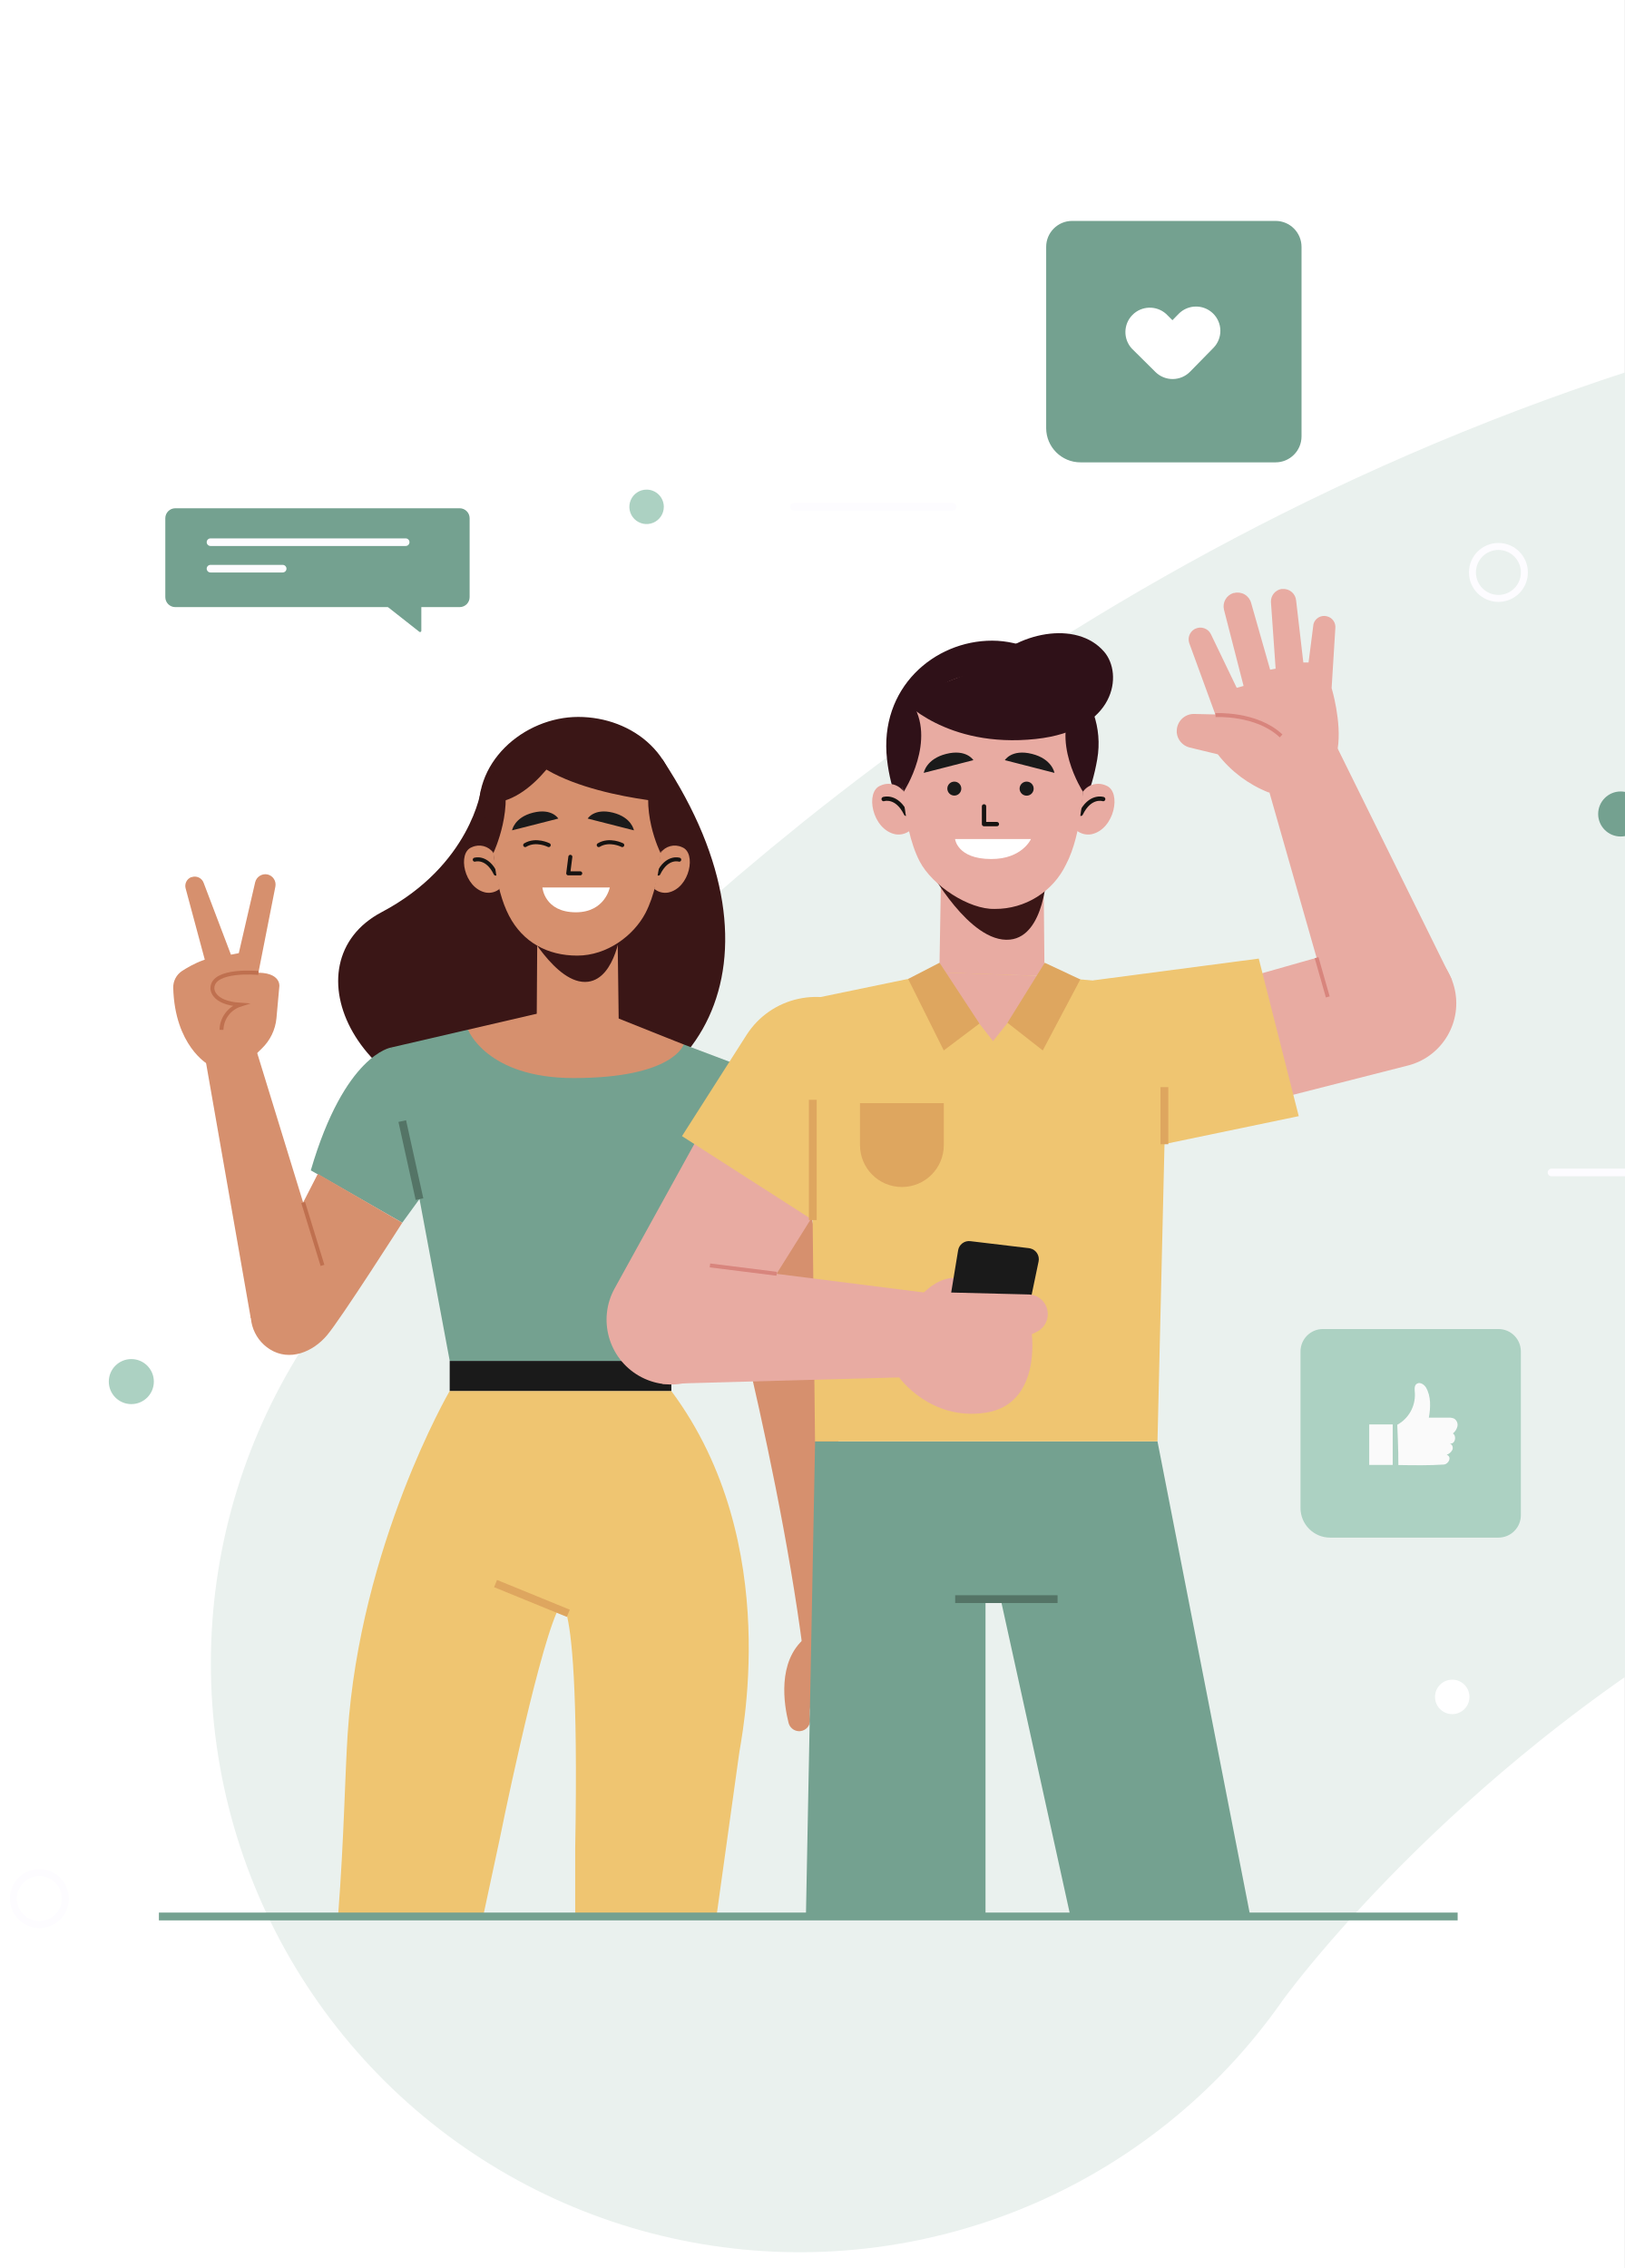
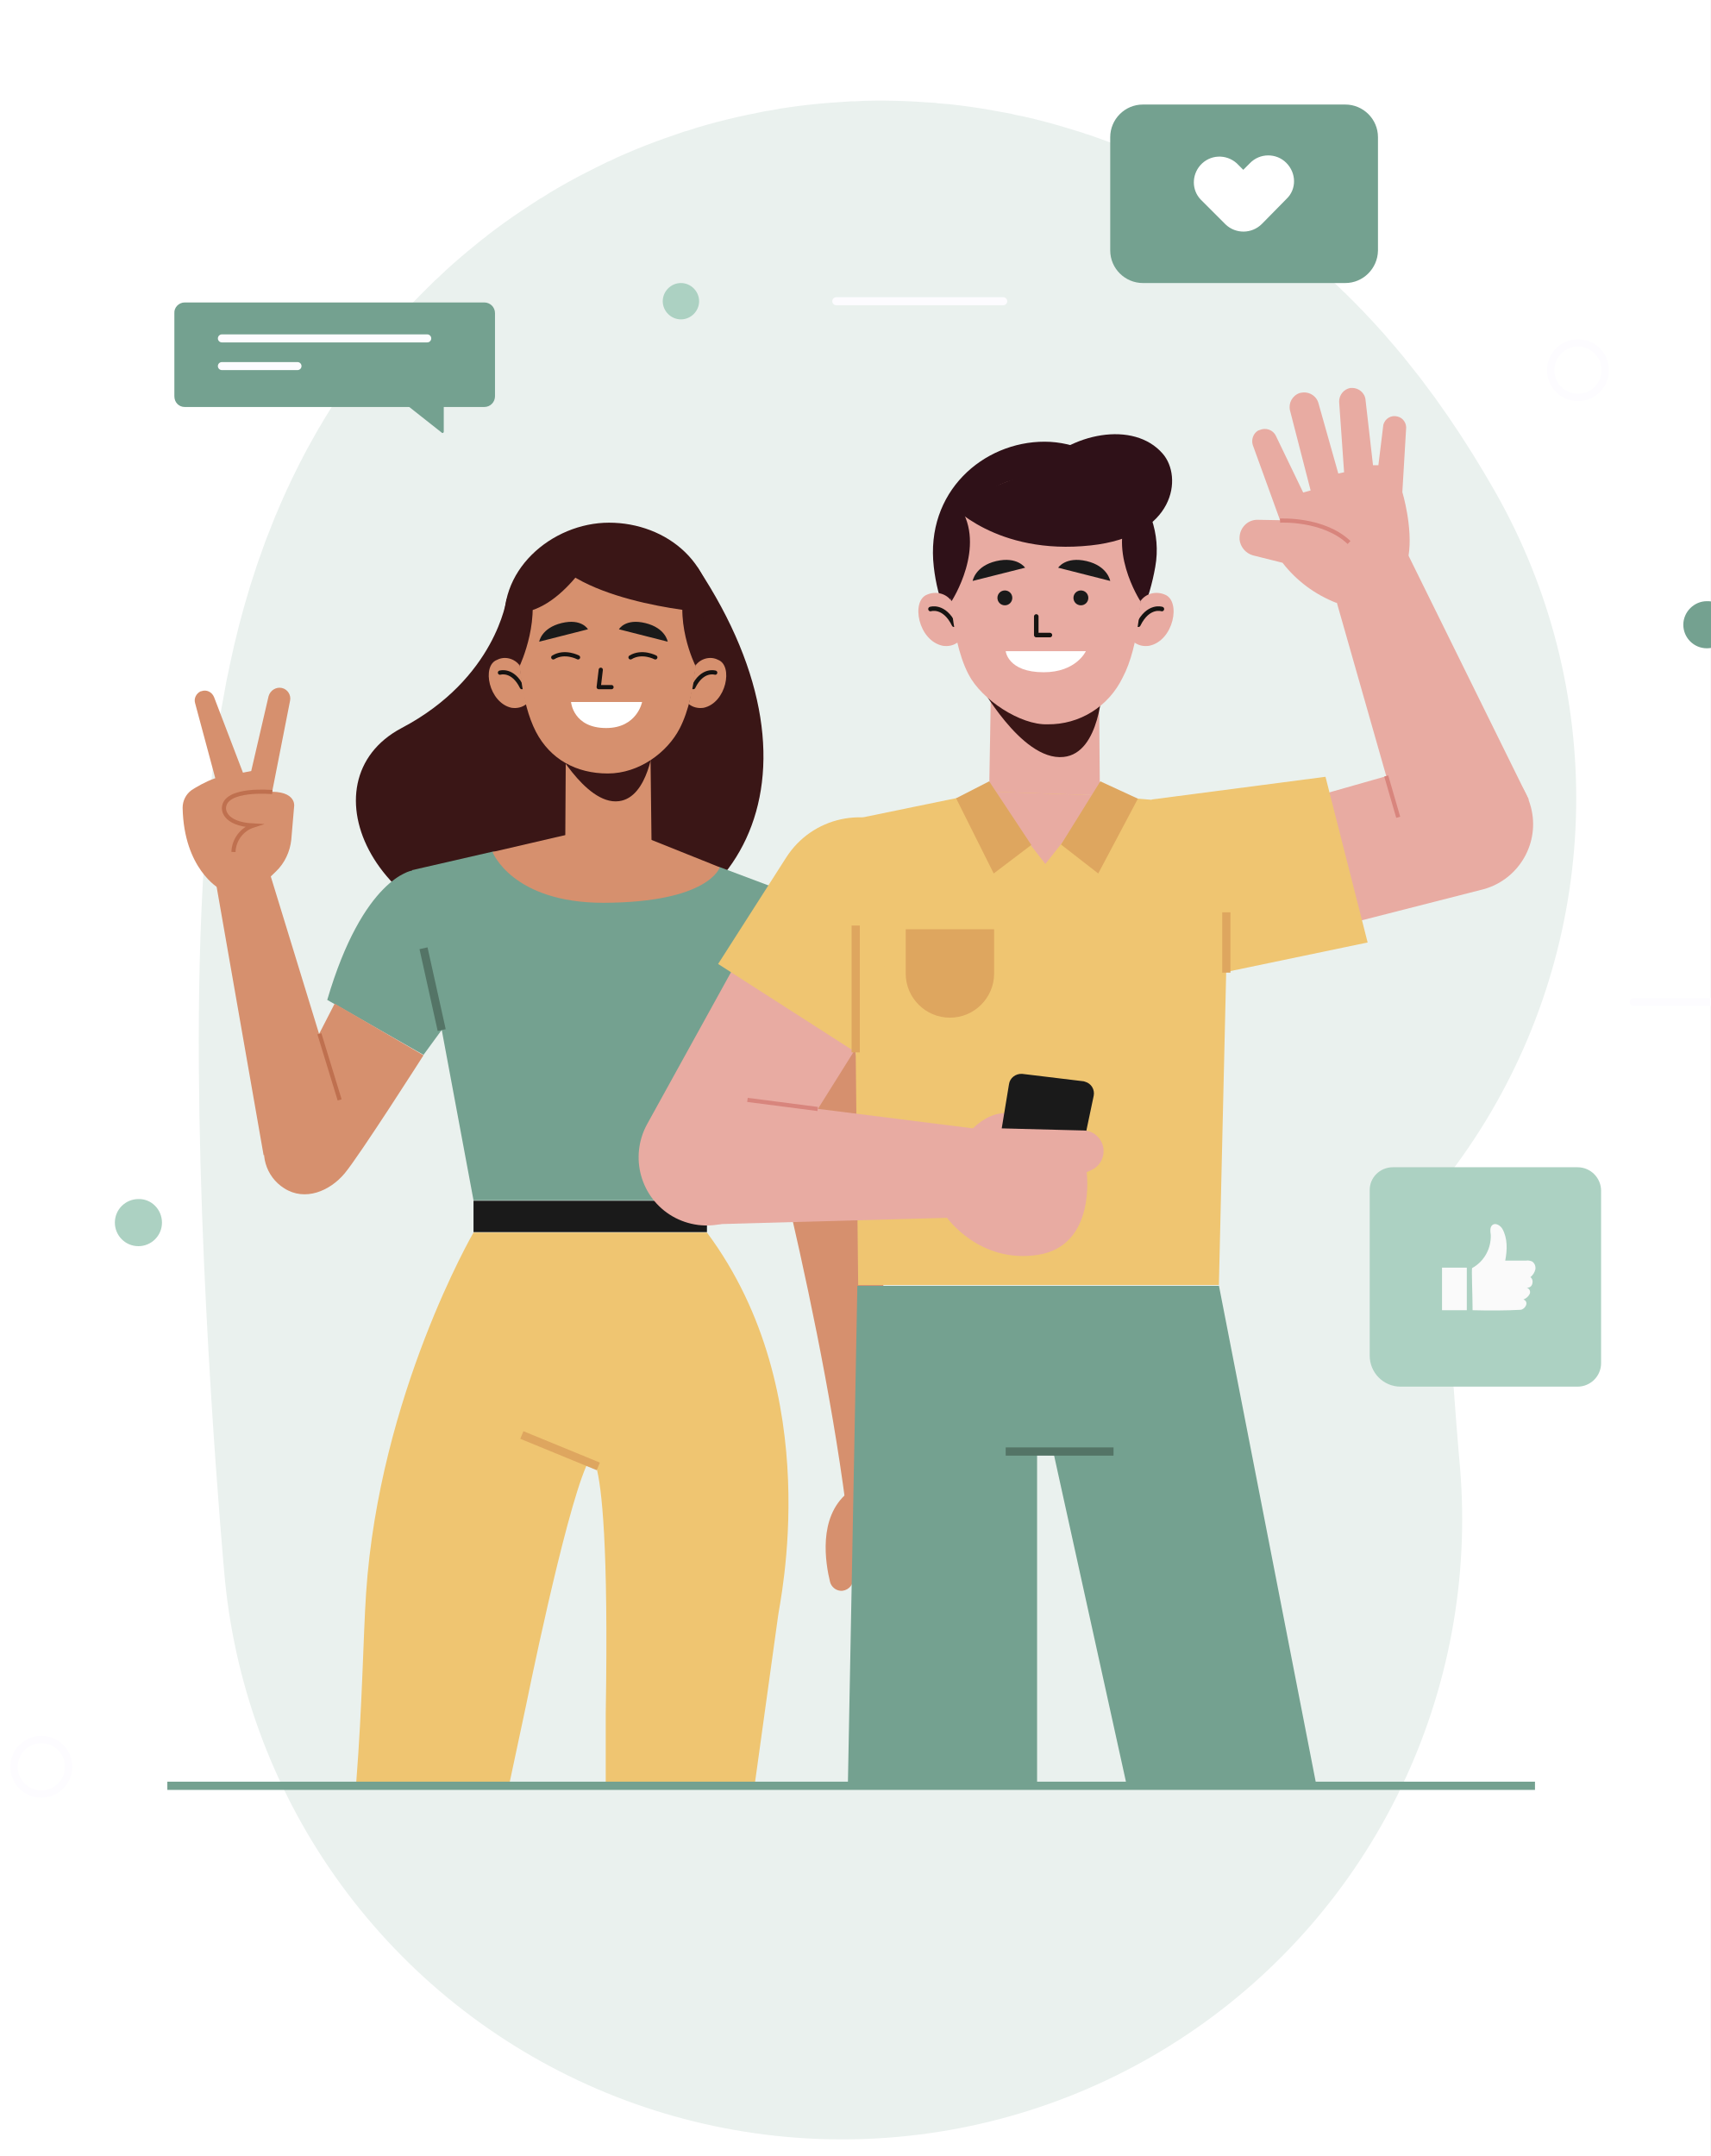
- <svg xmlns="http://www.w3.org/2000/svg" id="Capa_1" data-name="Capa 1" viewBox="0 0 414 578.1">
-   <defs>
-     <style>.cls-1,.cls-11,.cls-14,.cls-15,.cls-16,.cls-18,.cls-21,.cls-22,.cls-3,.cls-5,.cls-8{fill:none;}.cls-2{fill:#fff;}.cls-3{stroke:#eaf1ee;stroke-width:300.16px;}.cls-11,.cls-21,.cls-3,.cls-5{stroke-linecap:round;stroke-linejoin:round;}.cls-4{fill:#74a190;}.cls-5,.cls-8{stroke:#fdfcff;}.cls-5{stroke-width:1.94px;}.cls-6{fill:#acd1c2;}.cls-7{fill:#fafafa;}.cls-14,.cls-15,.cls-16,.cls-18,.cls-22,.cls-8{stroke-miterlimit:10;}.cls-8{stroke-width:1.78px;}.cls-9{fill:#3a1616;}.cls-10{fill:#d6906e;}.cls-11,.cls-21{stroke:#161311;}.cls-11{stroke-width:1.02px;}.cls-12{fill:#1a1a1a;}.cls-13{fill:#efc571;}.cls-14{stroke:#dea65f;}.cls-14,.cls-16,.cls-22{stroke-width:1.99px;}.cls-15{stroke:#bf704f;}.cls-16{stroke:#547466;}.cls-17{fill:#e8aba2;}.cls-18{stroke:#d8857d;}.cls-19{fill:#dea65f;}.cls-20{fill:#2f1118;}.cls-21{stroke-width:1.1px;}.cls-22{stroke:#74a190;}</style>
-   </defs>
-   <rect class="cls-1" width="414" height="896" />
-   <rect class="cls-2" width="414" height="896" />
-   <g id="Grupo_1" data-name="Grupo 1">
-     <g id="Componente_1_1" data-name="Componente 1 1">
-       <path id="Trazado_95" data-name="Trazado 95" class="cls-3" d="M203.82,424s183.73-267.8,509-197.88,424.54,331.19,954.24,85.9" />
+ <svg xmlns="http://www.w3.org/2000/svg" version="1.1" id="Capa_1" x="0px" y="0px" viewBox="0 0 414 521.8" style="enable-background:new 0 0 414 521.8;" xml:space="preserve">
+   <style type="text/css">
+ 	.st0{fill:none;}
+ 	.st1{fill:#FFFFFF;}
+ 	.st2{fill:none;stroke:#EAF1EE;stroke-width:300.16;stroke-linecap:round;stroke-linejoin:round;}
+ 	.st3{fill:#74A190;}
+ 	.st4{fill:none;stroke:#FDFCFF;stroke-width:1.94;stroke-linecap:round;stroke-linejoin:round;}
+ 	.st5{fill:#ACD1C2;}
+ 	.st6{fill:#FAFAFA;}
+ 	.st7{fill:none;stroke:#FDFCFF;stroke-width:1.78;stroke-miterlimit:10;}
+ 	.st8{fill:#3A1616;}
+ 	.st9{fill:#D6906E;}
+ 	.st10{fill:none;stroke:#161311;stroke-width:1.02;stroke-linecap:round;stroke-linejoin:round;}
+ 	.st11{fill:#1A1A1A;}
+ 	.st12{fill:#EFC571;}
+ 	.st13{fill:none;stroke:#DEA65F;stroke-width:1.99;stroke-miterlimit:10;}
+ 	.st14{fill:none;stroke:#BF704F;stroke-miterlimit:10;}
+ 	.st15{fill:none;stroke:#547466;stroke-width:1.99;stroke-miterlimit:10;}
+ 	.st16{fill:#E8ABA2;}
+ 	.st17{fill:none;stroke:#D8857D;stroke-miterlimit:10;}
+ 	.st18{fill:#DEA65F;}
+ 	.st19{fill:#2F1118;}
+ 	.st20{fill:none;stroke:#161311;stroke-width:1.1;stroke-linecap:round;stroke-linejoin:round;}
+ 	.st21{fill:none;stroke:#74A190;stroke-width:1.99;stroke-miterlimit:10;}
+ </style>
+   <rect y="-56.3" class="st0" width="414" height="896" />
+   <rect y="-56.3" class="st1" width="414" height="896" />
+   <g id="Grupo_1">
+     <g id="Componente_1_1">
+       <path id="Trazado_95_2_" class="st2" d="M1667.1,255.7" />
+       <path id="Trazado_95_1_" class="st2" d="M203.8,367.7c0,0-24.1-264.8,27.6-174.5" />
    </g>
  </g>
-   <g id="onboarding_1-01" data-name="onboarding 1-01">
-     <rect id="Rectángulo_1" data-name="Rectángulo 1" class="cls-4" x="42.13" y="129.55" width="77.56" height="25.2" rx="2.55" />
-     <line id="Línea_1" data-name="Línea 1" class="cls-5" x1="53.65" y1="138.2" x2="103.39" y2="138.2" />
-     <line id="Línea_2" data-name="Línea 2" class="cls-5" x1="53.65" y1="144.95" x2="72.04" y2="144.95" />
-     <path id="Trazado_96" data-name="Trazado 96" class="cls-4" d="M107.38,152v8.8a.32.32,0,0,1-.5.25l-11.43-9Z" />
-     <path id="Trazado_97" data-name="Trazado 97" class="cls-4" d="M273.29,56.31h51.8a6.62,6.62,0,0,1,6.62,6.62v48.3a6.62,6.62,0,0,1-6.62,6.62H275.4a8.74,8.74,0,0,1-8.77-8.71h0V62.94a6.62,6.62,0,0,1,6.61-6.63Z" />
-     <path id="Trazado_98" data-name="Trazado 98" class="cls-2" d="M309.17,79.91a6.21,6.21,0,0,0-8.78.09h0l-1.58,1.62L297.18,80a6.22,6.22,0,0,0-8.72,8.85l6.05,6h0a6.23,6.23,0,0,0,8.78-.09l5.95-6.07A6.2,6.2,0,0,0,309.17,79.91Z" />
-     <path id="Trazado_99" data-name="Trazado 99" class="cls-6" d="M337.15,338.76h44.74a5.72,5.72,0,0,1,5.72,5.72v41.73a5.72,5.72,0,0,1-5.72,5.72H339a7.55,7.55,0,0,1-7.55-7.55V344.51a5.72,5.72,0,0,1,5.69-5.75Z" />
-     <path id="Trazado_100" data-name="Trazado 100" class="cls-7" d="M356.39,373.43c4,.06,8,.12,11.6-.13,1.15-.08,2.17-1.91.72-2.49a2.56,2.56,0,0,0,1.45-1.27,1.23,1.23,0,0,0-.67-1.61l-.05,0c1.38.34,1.92-1.84.85-2.55a3.23,3.23,0,0,0,1.16-1.85,1.87,1.87,0,0,0-.84-1.93,3.16,3.16,0,0,0-1.45-.25l-5,0c.45-2.59.59-5.4-.72-7.67-.4-.68-1.45-1.5-2.3-1s-.57,1.72-.54,2.49a8.68,8.68,0,0,1-4.49,8S356.43,369.91,356.39,373.43Z" />
-     <rect id="Rectángulo_2" data-name="Rectángulo 2" class="cls-7" x="348.96" y="363.08" width="5.99" height="10.32" />
-     <circle id="Elipse_6" data-name="Elipse 6" class="cls-8" cx="381.89" cy="145.91" r="6.62" />
-     <circle id="Elipse_7" data-name="Elipse 7" class="cls-8" cx="10.04" cy="483.94" r="6.62" />
-     <path id="Trazado_103" data-name="Trazado 103" class="cls-6" d="M39.21,352.16a5.74,5.74,0,1,1-5.74-5.74,5.74,5.74,0,0,1,5.74,5.74Z" />
-     <path id="Trazado_104" data-name="Trazado 104" class="cls-4" d="M418.79,207.47a5.74,5.74,0,1,1-5.75-5.73h0A5.74,5.74,0,0,1,418.79,207.47Z" />
-     <path id="Trazado_105" data-name="Trazado 105" class="cls-2" d="M374.51,432.52a4.39,4.39,0,1,1-4.4-4.38h0A4.39,4.39,0,0,1,374.51,432.52Z" />
-     <path id="Trazado_106" data-name="Trazado 106" class="cls-6" d="M169.18,129.18a4.39,4.39,0,1,1-4.38-4.38,4.39,4.39,0,0,1,4.38,4.38Z" />
-     <line id="Línea_3" data-name="Línea 3" class="cls-5" x1="395.42" y1="298.86" x2="433.45" y2="298.86" />
-     <line id="Línea_5" data-name="Línea 5" class="cls-5" x1="202.38" y1="129.18" x2="242.75" y2="129.18" />
-     <path id="Trazado_107" data-name="Trazado 107" class="cls-9" d="M122.61,201.28S120,220.51,97.25,232.51c-24.21,12.8-7,51.3,35.13,52.59,45.77,1.41,70.75-39.81,36.51-91.46Z" />
-     <path id="Trazado_108" data-name="Trazado 108" class="cls-10" d="M136.78,261.17,137,228h20.27l.43,33.56Z" />
-     <path id="Trazado_109" data-name="Trazado 109" class="cls-9" d="M134.45,237.71c-1.07-2.94,7,13.61,15.43,12.53,7.21-.94,8.45-13.9,8.45-13.9s-3.34,4.94-10.94,4.95C138.87,241.3,134.45,237.71,134.45,237.71Z" />
-     <path id="Trazado_110" data-name="Trazado 110" class="cls-9" d="M122.37,209.69c2.58,14.79,11.18,27.23,25,27.23s23.26-12.3,25-27.23c1.93-16.95-11.17-26.95-25-26.95S119.72,194.49,122.37,209.69Z" />
-     <path id="Trazado_111" data-name="Trazado 111" class="cls-10" d="M125.76,217.4a4.45,4.45,0,0,0-5.51-1.45c-3.76,1.4-2,10.4,3.53,11.55a4.33,4.33,0,0,0,3.56-.94S126,219.92,125.76,217.4Z" />
-     <path id="Trazado_112" data-name="Trazado 112" class="cls-11" d="M121,219.13s3.1-1,5.31,3.54" />
-     <path id="Trazado_113" data-name="Trazado 113" class="cls-10" d="M168.34,217.4a4.44,4.44,0,0,1,5.5-1.45c3.71,1.4,2,10.4-3.53,11.55a4.33,4.33,0,0,1-3.56-.94S168.12,219.92,168.34,217.4Z" />
-     <path id="Trazado_114" data-name="Trazado 114" class="cls-11" d="M173.11,219.13s-3.1-1-5.31,3.54" />
-     <path id="Trazado_115" data-name="Trazado 115" class="cls-10" d="M125.4,209.64c0,5.77.6,16.62,4.34,23.79,3.51,6.73,9.77,10.15,17.38,10.15s14.39-5.11,17.4-10.88c4.54-8.74,4.33-23,4.33-23s0-20.61-21.49-20.61C124.74,189.13,125.4,209.64,125.4,209.64Z" />
-     <path id="Trazado_116" data-name="Trazado 116" class="cls-12" d="M142.29,208.65l-11.78,3s.54-3.31,5.36-4.51S142.29,208.65,142.29,208.65Z" />
-     <path id="Trazado_117" data-name="Trazado 117" class="cls-12" d="M149.78,208.65l11.78,3s-.54-3.31-5.35-4.51S149.78,208.65,149.78,208.65Z" />
-     <path id="Trazado_118" data-name="Trazado 118" class="cls-11" d="M145.36,218.4l-.54,4.21h3.06" />
-     <path id="Trazado_119" data-name="Trazado 119" class="cls-2" d="M155.41,226.22H138.24s.49,6.31,8.54,6.32C154.2,232.53,155.41,226.22,155.41,226.22Z" />
-     <path id="Trazado_120" data-name="Trazado 120" class="cls-11" d="M139.85,215.41s-3.25-1.66-6,0" />
-     <path id="Trazado_121" data-name="Trazado 121" class="cls-11" d="M158.59,215.41s-3.25-1.66-6,0" />
-     <path id="Trazado_122" data-name="Trazado 122" class="cls-9" d="M168.34,217.4s-5.73-11.34-1.75-21.42c0,0,4,.06,3.84,15.8Z" />
-     <path id="Trazado_123" data-name="Trazado 123" class="cls-9" d="M125.76,217.4s5.7-12.05,1.73-21.42c0,0-4,.06-3.84,15.8Z" />
-     <path id="Trazado_124" data-name="Trazado 124" class="cls-9" d="M172.49,204.74s-31-1.88-40-14.4c0,0,2.93-7.81,16.74-5.63S172.49,204.74,172.49,204.74Z" />
-     <path id="Trazado_125" data-name="Trazado 125" class="cls-9" d="M145.23,187.12s-8.77,18.21-21.31,17.6C123.92,204.72,130.8,187.3,145.23,187.12Z" />
-     <path id="Trazado_126" data-name="Trazado 126" class="cls-13" d="M127.29,469.06s9.19-45.61,14.6-58.05a1.3,1.3,0,0,1,2.45.21c1.3,4.74,3,18.71,2.26,59.81v16.8h36.09l5.63-40.44c.28-3.1,11.87-53.77-17.24-92.85H114.61s-22.83,39.29-26,87.33c-.7,10.7-.94,27-2.41,45.95h37.07Z" />
-     <line id="Línea_6" data-name="Línea 6" class="cls-14" x1="126.3" y1="403.64" x2="144.84" y2="411.22" />
-     <path id="Trazado_127" data-name="Trazado 127" class="cls-4" d="M99.7,267s-11.83,1.68-20.49,31.32l23.31,13.34,13.77-18.92Z" />
-     <path id="Trazado_128" data-name="Trazado 128" class="cls-10" d="M102.52,311.67S87,336,83.37,340.32s-9.56,6.75-14.56,3.63h0a10.43,10.43,0,0,1-3.88-13.36L81,299.21Z" />
-     <path id="Trazado_129" data-name="Trazado 129" class="cls-10" d="M65.13,267.05l18.54,60.32L63.91,336,52,268Z" />
-     <path id="Trazado_130" data-name="Trazado 130" class="cls-10" d="M63.86,270.05l2.89-2.82a12.27,12.27,0,0,0,3.71-7.71l.74-8.19s.47-4.3-8.09-3.22-9.08,1.13-9,3.68c0,0,1.57,3.52,7.09,4.24Z" />
-     <path id="Trazado_131" data-name="Trazado 131" class="cls-10" d="M53,271.29s-8.45-4.7-8.85-19.51a5,5,0,0,1,2.22-4.27c2.2-1.44,8.53-5.08,11.92-2.75l5.94,7.67L63.86,270Z" />
-     <path id="Trazado_132" data-name="Trazado 132" class="cls-10" d="M65.48,249.85,70.18,226a2.65,2.65,0,0,0-2-3.11h0a2.68,2.68,0,0,0-3.15,2l-4.17,18.06-2,.39L51.89,225a2.4,2.4,0,0,0-3.11-1.4l-.1,0h0a2.41,2.41,0,0,0-1.38,2.81l6.8,25.3Z" />
-     <path id="Trazado_133" data-name="Trazado 133" class="cls-15" d="M65.86,248s-11.64-1.11-11.73,3.86c0,0-.26,3.75,7.09,4.24a6.89,6.89,0,0,0-4.77,6.4" />
-     <line id="Línea_7" data-name="Línea 7" class="cls-15" x1="77.27" y1="306.52" x2="82.19" y2="322.54" />
-     <path id="Trazado_134" data-name="Trazado 134" class="cls-10" d="M179.17,301.62s18.42,64.8,25.47,119.05l11.87-2.24s-1.82-79.54-13.78-128.74Z" />
-     <path id="Trazado_135" data-name="Trazado 135" class="cls-10" d="M216.41,415.7s17.84,26.36-3.57,38.21a3.4,3.4,0,0,1-4.24-.76l-.13-.17a3.41,3.41,0,0,1,.22-4.61c3-3.08,7.14-9.48.61-17.84,0,0-3.43.87-2.82,7.67a2.82,2.82,0,0,1-2.55,3.06,2.09,2.09,0,0,1-.5,0h0a2.82,2.82,0,0,1-2.46-2.13c-1.13-4.48-3-15.6,4.18-21.6Z" />
-     <path id="Trazado_136" data-name="Trazado 136" class="cls-4" d="M190.52,272.41s16.9,5.57,19.92,32.26L182.9,315.11l-6.2-16.9Z" />
-     <path id="Trazado_137" data-name="Trazado 137" class="cls-4" d="M174.26,266.23l16.53,6.24-19.67,74.42h-56.5L99.7,267l19.59-4.55Z" />
-     <rect id="Rectángulo_3" data-name="Rectángulo 3" class="cls-12" x="114.61" y="346.89" width="56.49" height="7.65" />
-     <line id="Línea_8" data-name="Línea 8" class="cls-16" x1="106.91" y1="305.65" x2="102.52" y2="285.76" />
-     <line id="Línea_9" data-name="Línea 9" class="cls-16" x1="180.94" y1="309.74" x2="186.88" y2="287.57" />
-     <path id="Trazado_138" data-name="Trazado 138" class="cls-10" d="M152.5,257.56l21.74,8.67s-2.52,8.55-28.05,8.56c-22.22,0-26.91-12.33-26.91-12.33l21.12-4.9Z" />
-     <path id="Trazado_139" data-name="Trazado 139" class="cls-4" d="M295,367.4l23.65,121H272.8l-17.58-79.93-4.05-.25,0,80.18H205.4l2.34-121Z" />
-     <line id="Línea_10" data-name="Línea 10" class="cls-16" x1="243.44" y1="407.61" x2="269.53" y2="407.61" />
-     <path id="Trazado_140" data-name="Trazado 140" class="cls-17" d="M316.05,282.5l43.14-11a16.38,16.38,0,0,0,11.43-19.9h0a16.38,16.38,0,0,0-20-11.74l-.36.09-43.2,12.27Z" />
-     <path id="Trazado_141" data-name="Trazado 141" class="cls-13" d="M320.81,244.34l-42.13,5.54,12.05,43L331,284.5Z" />
-     <path id="Trazado_142" data-name="Trazado 142" class="cls-17" d="M340.93,190.79c1.07-6.76-1.55-15.4-1.55-15.4l.94-15.17a2.82,2.82,0,0,0-2.14-3.13h0a2.81,2.81,0,0,0-3.43,2v0l-1.25,9.78h-1.33l-1.83-15.74a3.23,3.23,0,0,0-3.46-3l-.3,0h0a3.25,3.25,0,0,0-2.67,3.26l1.2,17.05-1.4.26-4.84-17a3.57,3.57,0,0,0-4.37-2.54l-.15,0h0a3.57,3.57,0,0,0-2.41,4.23l5,19.45-1.75.48-6.57-13.66a3,3,0,0,0-4-1.39l-.26.14h0a3,3,0,0,0-1.26,3.53l6.64,18.17-5.49-.13a4.36,4.36,0,0,0-4.34,4.37,3,3,0,0,0,0,.42h0a4.35,4.35,0,0,0,3.22,3.75l7.24,1.75a30.48,30.48,0,0,0,13,9.74S340.1,196,340.93,190.79Z" />
-     <path id="Trazado_143" data-name="Trazado 143" class="cls-18" d="M309.78,182.28s10.49-.61,16.72,5.3" />
-     <path id="Trazado_144" data-name="Trazado 144" class="cls-17" d="M370.05,249.79l-29.13-59-18.38,7.73,18.52,64.91Z" />
-     <line id="Línea_11" data-name="Línea 11" class="cls-18" x1="335.55" y1="244.11" x2="338.4" y2="254.11" />
-     <path id="Trazado_145" data-name="Trazado 145" class="cls-13" d="M241,247.54l-34.49,7.14,1.21,112.72H295l2.73-115.81-32.82-2.84Z" />
-     <line id="Línea_12" data-name="Línea 12" class="cls-14" x1="296.76" y1="291.66" x2="296.76" y2="277.1" />
-     <path id="Trazado_146" data-name="Trazado 146" class="cls-19" d="M219.18,281.19h21.36v10.69a10.68,10.68,0,0,1-10.68,10.68h0a10.68,10.68,0,0,1-10.68-10.68Z" />
-     <path id="Trazado_147" data-name="Trazado 147" class="cls-17" d="M181.52,283.32,156.65,328.4a16.52,16.52,0,0,0,6.18,22.28h0a16.53,16.53,0,0,0,22.27-5.54l25.83-41.21Z" />
-     <path id="Trazado_148" data-name="Trazado 148" class="cls-13" d="M173.81,289.59l35.69,22.9,5.73-27.35c6-9.76,13.71-21.52,4.05-27.71h0a21,21,0,0,0-29,6.35l0,0Z" />
-     <line id="Línea_13" data-name="Línea 13" class="cls-14" x1="207.15" y1="310.99" x2="207.15" y2="280.34" />
-     <path id="Trazado_149" data-name="Trazado 149" class="cls-17" d="M168.88,352.75l65.3-1.8,4.5-21.1-73.82-9.33Z" />
-     <line id="Línea_14" data-name="Línea 14" class="cls-18" x1="197.95" y1="324.68" x2="180.94" y2="322.55" />
-     <path id="Trazado_150" data-name="Trazado 150" class="cls-17" d="M234.34,330.72s8.36-11.27,18.19-.05l-3.91,7.77Z" />
-     <path id="Trazado_151" data-name="Trazado 151" class="cls-12" d="M244.18,318.74l-2.59,15.8,19.93,2.22,3.17-15.19a2.82,2.82,0,0,0-2.13-3.36l-.32-.06-14.89-1.78a2.81,2.81,0,0,0-3.17,2.37Z" />
-     <path id="Trazado_152" data-name="Trazado 152" class="cls-17" d="M238.55,329.36l23.58.59a5,5,0,0,1,4.91,5h0a5,5,0,0,1-2.81,4.53l-1.27.61s2.41,17.84-11.76,20-22.1-9.07-22.1-9.07Z" />
-     <path id="Trazado_153" data-name="Trazado 153" class="cls-17" d="M266.21,248.8l-.33-35.6H240l-.59,34.67Z" />
-     <path id="Trazado_154" data-name="Trazado 154" class="cls-9" d="M237.9,223.6c-1.34-3.08,9,17,19.52,15.9,9-.94,9.39-17.34,9.39-17.34s-3.21,5.17-12.74,5.18C243.44,227.35,237.9,223.6,237.9,223.6Z" />
-     <path id="Trazado_155" data-name="Trazado 155" class="cls-20" d="M279.64,193.56c-2.76,15.87-12,29.24-26.79,29.24s-25-13.2-26.78-29.24c-2.06-18.18,12-30.26,26.78-30.26S282.48,177.27,279.64,193.56Z" />
-     <path id="Trazado_156" data-name="Trazado 156" class="cls-17" d="M276,201.8a4.78,4.78,0,0,1,5.91-1.56c4,1.51,2.18,11.18-3.76,12.41a4.72,4.72,0,0,1-3.81-1S275.78,204.55,276,201.8Z" />
-     <path id="Trazado_157" data-name="Trazado 157" class="cls-21" d="M281.16,203.68s-3.34-1.11-5.7,3.75" />
-     <path id="Trazado_158" data-name="Trazado 158" class="cls-17" d="M230.33,201.8a4.78,4.78,0,0,0-5.91-1.56c-4,1.51-2.18,11.18,3.76,12.41a4.73,4.73,0,0,0,3.81-1S230.56,204.55,230.33,201.8Z" />
-     <path id="Trazado_159" data-name="Trazado 159" class="cls-21" d="M225.21,203.68s3.33-1.11,5.7,3.75" />
-     <path id="Trazado_160" data-name="Trazado 160" class="cls-17" d="M276.39,193.52c0,6.19-.64,19.14-4.7,26.83a20,20,0,0,1-18.16,11.33c-6.53.19-15.91-5.92-19.14-12.12-4.89-9.39-4.65-25.93-4.65-25.93s0-22.11,23-22.11C277.11,171.52,276.39,193.52,276.39,193.52Z" />
-     <path id="Trazado_161" data-name="Trazado 161" class="cls-12" d="M245,201a1.78,1.78,0,1,1-1.79-1.77h0A1.78,1.78,0,0,1,245,201Z" />
-     <path id="Trazado_162" data-name="Trazado 162" class="cls-12" d="M263.44,201a1.79,1.79,0,1,1-1.79-1.77h0A1.78,1.78,0,0,1,263.44,201Z" />
-     <path id="Trazado_163" data-name="Trazado 163" class="cls-12" d="M248.08,193.76,235.43,197s.58-3.55,5.74-4.84S248.08,193.76,248.08,193.76Z" />
-     <path id="Trazado_164" data-name="Trazado 164" class="cls-12" d="M256.1,193.76,268.74,197s-.57-3.55-5.74-4.84S256.1,193.76,256.1,193.76Z" />
-     <path id="Trazado_165" data-name="Trazado 165" class="cls-21" d="M250.79,205.54v4.52h3.28" />
-     <path id="Trazado_166" data-name="Trazado 166" class="cls-2" d="M262.76,213.86H243.41s.54,5.08,9.17,5.1C260.5,219,262.76,213.86,262.76,213.86Z" />
-     <path id="Trazado_167" data-name="Trazado 167" class="cls-20" d="M230.33,201.8s8.63-13.24,1.87-23c0,0-4.26.07-4.11,16.9Z" />
-     <path id="Trazado_168" data-name="Trazado 168" class="cls-20" d="M276,201.8s-8.62-13.24-1.88-23c0,0,4.28.07,4.13,16.9Z" />
-     <path id="Trazado_169" data-name="Trazado 169" class="cls-20" d="M229.88,178.22S241,190.82,264,188.36c20.5-2.21,22.28-16.6,17.4-22.24-7-8.12-22.36-5.11-30.59,4Z" />
-     <path id="Trazado_170" data-name="Trazado 170" class="cls-17" d="M239.45,247.87l13.64,17.52,13.12-16.59Z" />
-     <path id="Trazado_171" data-name="Trazado 171" class="cls-19" d="M239.45,245.4l-8,4.13,9.08,18.22,9.09-6.85Z" />
-     <path id="Trazado_172" data-name="Trazado 172" class="cls-19" d="M266.27,245.4l9.06,4.25-9.57,18.1-9-7.05Z" />
-     <line id="Línea_15" data-name="Línea 15" class="cls-22" x1="40.5" y1="488.5" x2="371.5" y2="488.5" />
+   <g id="onboarding_1-01">
+     <path id="Rectángulo_1" class="st3" d="M44.7,73.2h72.5c1.4,0,2.6,1.1,2.6,2.6v20.1c0,1.4-1.1,2.6-2.6,2.6H44.7   c-1.4,0-2.5-1.1-2.5-2.6V75.8C42.1,74.4,43.3,73.2,44.7,73.2z" />
+     <line id="Línea_1" class="st4" x1="53.7" y1="81.9" x2="103.4" y2="81.9" />
+     <line id="Línea_2" class="st4" x1="53.7" y1="88.6" x2="72" y2="88.6" />
+     <path id="Trazado_96" class="st3" d="M107.4,95.7v8.8c0,0.2-0.2,0.3-0.3,0.3c-0.1,0-0.1,0-0.2-0.1l-11.4-9L107.4,95.7z" />
+     <path id="Trazado_99" class="st5" d="M337.1,282.5h44.7c3.2,0,5.7,2.6,5.7,5.7l0,0v41.7c0,3.2-2.6,5.7-5.7,5.7l0,0H339   c-4.2,0-7.5-3.4-7.5-7.5v-39.9C331.4,285,334,282.5,337.1,282.5C337.1,282.5,337.1,282.5,337.1,282.5L337.1,282.5z" />
+     <path id="Trazado_100" class="st6" d="M356.4,317.1c4,0.1,8,0.1,11.6-0.1c1.1-0.1,2.2-1.9,0.7-2.5c0.6-0.2,1.2-0.7,1.5-1.3   c0.3-0.6,0-1.3-0.7-1.6c0,0,0,0,0,0h0c1.4,0.3,1.9-1.8,0.9-2.5c0.6-0.5,1-1.1,1.2-1.9c0.1-0.8-0.2-1.5-0.8-1.9   c-0.5-0.2-1-0.3-1.5-0.2h-5c0.5-2.6,0.6-5.4-0.7-7.7c-0.4-0.7-1.5-1.5-2.3-1s-0.6,1.7-0.5,2.5c0.1,3.3-1.6,6.4-4.5,8   C356.1,306.9,356.4,313.6,356.4,317.1z" />
+     <rect id="Rectángulo_2" x="349" y="306.8" class="st6" width="6" height="10.3" />
+     <circle id="Elipse_6" class="st7" cx="381.9" cy="89.6" r="6.6" />
+     <circle id="Elipse_7" class="st7" cx="10" cy="427.6" r="6.6" />
+     <path id="Trazado_103" class="st5" d="M39.2,295.9c0,3.2-2.6,5.7-5.7,5.7c-3.2,0-5.7-2.6-5.7-5.7c0-3.2,2.6-5.7,5.7-5.7   c0,0,0,0,0,0C36.6,290.1,39.2,292.7,39.2,295.9z" />
+     <path id="Trazado_104" class="st3" d="M418.8,151.2c0,3.2-2.6,5.7-5.7,5.7c-3.2,0-5.7-2.6-5.7-5.7s2.6-5.7,5.7-5.7l0,0   C416.2,145.4,418.8,148,418.8,151.2L418.8,151.2z" />
+     <path id="Trazado_105" class="st1" d="M374.5,376.2c0,2.4-2,4.4-4.4,4.4c-2.4,0-4.4-2-4.4-4.4c0-2.4,2-4.4,4.4-4.4l0,0   C372.5,371.8,374.5,373.8,374.5,376.2C374.5,376.2,374.5,376.2,374.5,376.2z" />
+     <path id="Trazado_106" class="st5" d="M169.2,72.9c0,2.4-2,4.4-4.4,4.4c-2.4,0-4.4-2-4.4-4.4c0-2.4,2-4.4,4.4-4.4c0,0,0,0,0,0   C167.2,68.5,169.2,70.5,169.2,72.9z" />
+     <line id="Línea_3" class="st4" x1="395.4" y1="242.5" x2="433.5" y2="242.5" />
+     <line id="Línea_5" class="st4" x1="202.4" y1="72.9" x2="242.8" y2="72.9" />
+     <path id="Trazado_107" class="st8" d="M122.6,145c0,0-2.6,19.2-25.4,31.2c-24.2,12.8-7,51.3,35.1,52.6   c45.8,1.4,70.8-39.8,36.5-91.5L122.6,145z" />
+     <path id="Trazado_108" class="st9" d="M136.8,204.9l0.2-33.2h20.3l0.4,33.6L136.8,204.9z" />
+     <path id="Trazado_109" class="st8" d="M134.4,181.4c-1.1-2.9,7,13.6,15.4,12.5c7.2-0.9,8.4-13.9,8.4-13.9s-3.3,4.9-10.9,4.9   C138.9,185,134.4,181.4,134.4,181.4z" />
+     <path id="Trazado_110" class="st8" d="M122.4,153.4c2.6,14.8,11.2,27.2,25,27.2s23.3-12.3,25-27.2c1.9-16.9-11.2-26.9-25-26.9   S119.7,138.2,122.4,153.4z" />
+     <path id="Trazado_111" class="st9" d="M125.8,161.1c-1.2-1.7-3.6-2.4-5.5-1.4c-3.8,1.4-2,10.4,3.5,11.6c1.3,0.2,2.6-0.1,3.6-0.9   C127.3,170.2,126,163.6,125.8,161.1z" />
+     <path id="Trazado_112" class="st10" d="M121,162.8c0,0,3.1-1,5.3,3.5" />
+     <path id="Trazado_113" class="st9" d="M168.3,161.1c1.2-1.7,3.6-2.4,5.5-1.4c3.7,1.4,2,10.4-3.5,11.6c-1.3,0.2-2.6-0.1-3.6-0.9   C166.8,170.2,168.1,163.6,168.3,161.1z" />
+     <path id="Trazado_114" class="st10" d="M173.1,162.8c0,0-3.1-1-5.3,3.5" />
+     <path id="Trazado_115" class="st9" d="M125.4,153.3c0,5.8,0.6,16.6,4.3,23.8c3.5,6.7,9.8,10.1,17.4,10.1s14.4-5.1,17.4-10.9   c4.5-8.7,4.3-23,4.3-23s0-20.6-21.5-20.6C124.7,132.8,125.4,153.3,125.4,153.3z" />
+     <path id="Trazado_116" class="st11" d="M142.3,152.3l-11.8,3c0,0,0.5-3.3,5.4-4.5S142.3,152.3,142.3,152.3z" />
+     <path id="Trazado_117" class="st11" d="M149.8,152.3l11.8,3c0,0-0.5-3.3-5.4-4.5S149.8,152.3,149.8,152.3z" />
+     <path id="Trazado_118" class="st10" d="M145.4,162.1l-0.5,4.2h3.1" />
+     <path id="Trazado_119" class="st1" d="M155.4,169.9h-17.2c0,0,0.5,6.3,8.5,6.3C154.2,176.2,155.4,169.9,155.4,169.9z" />
+     <path id="Trazado_120" class="st10" d="M139.9,159.1c0,0-3.2-1.7-6,0" />
+     <path id="Trazado_121" class="st10" d="M158.6,159.1c0,0-3.2-1.7-6,0" />
+     <path id="Trazado_122" class="st8" d="M168.3,161.1c0,0-5.7-11.3-1.8-21.4c0,0,4,0.1,3.8,15.8L168.3,161.1z" />
+     <path id="Trazado_123" class="st8" d="M125.8,161.1c0,0,5.7-12.1,1.7-21.4c0,0-4,0.1-3.8,15.8L125.8,161.1z" />
+     <path id="Trazado_124" class="st8" d="M172.5,148.4c0,0-31-1.9-40-14.4c0,0,2.9-7.8,16.7-5.6S172.5,148.4,172.5,148.4z" />
+     <path id="Trazado_125" class="st8" d="M145.2,130.8c0,0-8.8,18.2-21.3,17.6C123.9,148.4,130.8,131,145.2,130.8z" />
+     <path id="Trazado_126" class="st12" d="M127.3,412.8c0,0,9.2-45.6,14.6-58c0.3-0.7,1.1-1,1.7-0.7c0.4,0.2,0.6,0.5,0.7,0.9   c1.3,4.7,3,18.7,2.3,59.8v16.8h36.1l5.6-40.4c0.3-3.1,11.9-53.8-17.2-92.9h-56.5c0,0-22.8,39.3-26,87.3c-0.7,10.7-0.9,27-2.4,46   h37.1L127.3,412.8z" />
+     <line id="Línea_6" class="st13" x1="126.3" y1="347.3" x2="144.8" y2="354.9" />
+     <path id="Trazado_127" class="st3" d="M99.7,210.7c0,0-11.8,1.7-20.5,31.3l23.3,13.3l13.8-18.9L99.7,210.7z" />
+     <path id="Trazado_128" class="st9" d="M102.5,255.4c0,0-15.5,24.3-19.1,28.6s-9.6,6.8-14.6,3.6l0,0c-4.5-2.8-6.2-8.6-3.9-13.4   L81,242.9L102.5,255.4z" />
+     <path id="Trazado_129" class="st9" d="M65.1,210.7l18.5,60.3l-19.8,8.6l-11.9-68L65.1,210.7z" />
+     <path id="Trazado_130" class="st9" d="M63.9,213.7l2.9-2.8c2.1-2,3.4-4.8,3.7-7.7l0.7-8.2c0,0,0.5-4.3-8.1-3.2s-9.1,1.1-9,3.7   c0,0,1.6,3.5,7.1,4.2L63.9,213.7z" />
+     <path id="Trazado_131" class="st9" d="M53,215c0,0-8.5-4.7-8.8-19.5c0-1.7,0.8-3.3,2.2-4.3c2.2-1.4,8.5-5.1,11.9-2.8l5.9,7.7   l-0.4,17.6L53,215z" />
+     <path id="Trazado_132" class="st9" d="M65.5,193.5l4.7-23.9c0.3-1.4-0.6-2.8-2-3.1l0,0c-1.4-0.3-2.8,0.6-3.2,2l-4.2,18.1l-2,0.4   l-7-18.3c-0.5-1.2-1.8-1.9-3.1-1.4c0,0,0,0,0,0h-0.1l0,0c-1.1,0.5-1.7,1.7-1.4,2.8l6.8,25.3L65.5,193.5z" />
+     <path id="Trazado_133" class="st14" d="M65.9,191.7c0,0-11.6-1.1-11.7,3.9c0,0-0.3,3.8,7.1,4.2c-2.8,0.9-4.7,3.5-4.8,6.4" />
+     <line id="Línea_7" class="st14" x1="77.3" y1="250.2" x2="82.2" y2="266.2" />
+     <path id="Trazado_134" class="st9" d="M179.2,245.3c0,0,18.4,64.8,25.5,119l11.9-2.2c0,0-1.8-79.5-13.8-128.7L179.2,245.3z" />
+     <path id="Trazado_135" class="st9" d="M216.4,359.4c0,0,17.8,26.4-3.6,38.2c-1.4,0.8-3.2,0.5-4.2-0.8l-0.1-0.2   c-1.1-1.4-1-3.4,0.2-4.6c3-3.1,7.1-9.5,0.6-17.8c0,0-3.4,0.9-2.8,7.7c0.1,1.5-1,2.9-2.6,3.1c-0.2,0-0.3,0-0.5,0l0,0   c-1.2-0.1-2.2-1-2.5-2.1c-1.1-4.5-3-15.6,4.2-21.6L216.4,359.4z" />
+     <path id="Trazado_136" class="st3" d="M190.5,216.1c0,0,16.9,5.6,19.9,32.3l-27.5,10.4l-6.2-16.9L190.5,216.1z" />
+     <path id="Trazado_137" class="st3" d="M174.3,209.9l16.5,6.2l-19.7,74.4h-56.5l-14.9-79.9l19.6-4.5L174.3,209.9z" />
+     <rect id="Rectángulo_3" x="114.6" y="290.6" class="st11" width="56.5" height="7.6" />
+     <line id="Línea_8" class="st15" x1="106.9" y1="249.3" x2="102.5" y2="229.5" />
+     <line id="Línea_9" class="st15" x1="180.9" y1="253.4" x2="186.9" y2="231.3" />
+     <path id="Trazado_138" class="st9" d="M152.5,201.2l21.7,8.7c0,0-2.5,8.5-28.1,8.6c-22.2,0-26.9-12.3-26.9-12.3l21.1-4.9   L152.5,201.2z" />
+     <path id="Trazado_139" class="st3" d="M295,311.1l23.6,121h-45.9l-17.6-79.9l-4.1-0.2v80.2h-45.8l2.3-121H295z" />
+     <line id="Línea_10" class="st15" x1="243.4" y1="351.3" x2="269.5" y2="351.3" />
+     <path id="Trazado_140" class="st16" d="M316,226.2l43.1-11c8.6-2.4,13.7-11.3,11.4-19.9l0,0c-2.3-8.8-11.2-14-20-11.7c0,0,0,0,0,0   l-0.4,0.1l-43.2,12.3L316,226.2z" />
+     <path id="Trazado_141" class="st12" d="M320.8,188l-42.1,5.5l12,43l40.3-8.4L320.8,188z" />
+     <path id="Trazado_142" class="st16" d="M340.9,134.5c1.1-6.8-1.5-15.4-1.5-15.4l0.9-15.2c0.2-1.4-0.7-2.8-2.1-3.1l0,0   c-1.5-0.4-3,0.5-3.4,2l0,0l-1.2,9.8h-1.3l-1.8-15.7c-0.1-1.8-1.7-3.1-3.4-3c0,0,0,0,0,0h-0.3l0,0c-1.6,0.3-2.7,1.7-2.7,3.3   l1.2,17.1l-1.4,0.3l-4.8-17c-0.5-1.9-2.5-3-4.4-2.5c0,0,0,0,0,0h-0.1l0,0c-1.8,0.6-2.8,2.4-2.4,4.2l5,19.4l-1.8,0.5l-6.6-13.7   c-0.7-1.5-2.5-2.1-4-1.4l-0.3,0.1l0,0c-1.2,0.7-1.7,2.2-1.3,3.5l6.6,18.2l-5.5-0.1c-2.4,0-4.3,2-4.3,4.4c0,0.1,0,0.3,0,0.4l0,0   c0.2,1.8,1.5,3.3,3.2,3.8l7.2,1.8c3.4,4.4,7.9,7.7,13,9.7C323.4,145.7,340.1,139.7,340.9,134.5z" />
+     <path id="Trazado_143" class="st17" d="M309.8,126c0,0,10.5-0.6,16.7,5.3" />
+     <path id="Trazado_144" class="st16" d="M370,193.5l-29.1-59l-18.4,7.7l18.5,64.9L370,193.5z" />
+     <line id="Línea_11" class="st17" x1="335.5" y1="187.8" x2="338.4" y2="197.8" />
+     <path id="Trazado_145" class="st12" d="M241,191.2l-34.5,7.1l1.2,112.7H295l2.7-115.8l-32.8-2.8L241,191.2z" />
+     <line id="Línea_12" class="st13" x1="296.8" y1="235.4" x2="296.8" y2="220.8" />
+     <path id="Trazado_146" class="st18" d="M219.2,224.9h21.4v10.7c0,5.9-4.8,10.7-10.7,10.7l0,0c-5.9,0-10.7-4.8-10.7-10.7V224.9z" />
+     <path id="Trazado_147" class="st16" d="M181.5,227l-24.9,45.1c-4.3,7.9-1.6,17.8,6.2,22.3l0,0c7.7,4.4,17.5,2,22.3-5.5l25.8-41.2   L181.5,227z" />
+     <path id="Trazado_148" class="st12" d="M173.8,233.3l35.7,22.9l5.7-27.4c6-9.8,13.7-21.5,4.1-27.7l0,0c-9.8-6.2-22.7-3.4-29,6.4   l0,0L173.8,233.3z" />
+     <line id="Línea_13" class="st13" x1="207.1" y1="254.7" x2="207.1" y2="224" />
+     <path id="Trazado_149" class="st16" d="M168.9,296.4l65.3-1.8l4.5-21.1l-73.8-9.3L168.9,296.4z" />
+     <line id="Línea_14" class="st17" x1="197.9" y1="268.4" x2="180.9" y2="266.2" />
+     <path id="Trazado_150" class="st16" d="M234.3,274.4c0,0,8.4-11.3,18.2,0l-3.9,7.8L234.3,274.4z" />
+     <path id="Trazado_151" class="st11" d="M244.2,262.4l-2.6,15.8l19.9,2.2l3.2-15.2c0.3-1.5-0.6-3-2.1-3.4l-0.3-0.1l-14.9-1.8   C245.8,259.8,244.4,260.9,244.2,262.4z" />
+     <path id="Trazado_152" class="st16" d="M238.6,273l23.6,0.6c2.7,0,4.9,2.3,4.9,5l0,0c0,1.9-1.1,3.7-2.8,4.5l-1.3,0.6   c0,0,2.4,17.8-11.8,20s-22.1-9.1-22.1-9.1L238.6,273z" />
+     <path id="Trazado_153" class="st16" d="M266.2,192.5l-0.3-35.6H240l-0.6,34.7L266.2,192.5z" />
+     <path id="Trazado_154" class="st8" d="M237.9,167.3c-1.3-3.1,9,17,19.5,15.9c9-0.9,9.4-17.3,9.4-17.3s-3.2,5.2-12.7,5.2   C243.4,171,237.9,167.3,237.9,167.3z" />
+     <path id="Trazado_155" class="st19" d="M279.6,137.2c-2.8,15.9-12,29.2-26.8,29.2s-25-13.2-26.8-29.2c-2.1-18.2,12-30.3,26.8-30.3   S282.5,121,279.6,137.2z" />
+     <path id="Trazado_156" class="st16" d="M276,145.5c1.3-1.9,3.8-2.5,5.9-1.6c4,1.5,2.2,11.2-3.8,12.4c-1.4,0.2-2.7-0.1-3.8-1   C274.3,155.3,275.8,148.2,276,145.5z" />
+     <path id="Trazado_157" class="st20" d="M281.2,147.4c0,0-3.3-1.1-5.7,3.8" />
+     <path id="Trazado_158" class="st16" d="M230.3,145.5c-1.3-1.9-3.8-2.5-5.9-1.6c-4,1.5-2.2,11.2,3.8,12.4c1.4,0.2,2.7-0.1,3.8-1   C232,155.3,230.6,148.2,230.3,145.5z" />
+     <path id="Trazado_159" class="st20" d="M225.2,147.4c0,0,3.3-1.1,5.7,3.8" />
+     <path id="Trazado_160" class="st16" d="M276.4,137.2c0,6.2-0.6,19.1-4.7,26.8c-3.4,7-10.4,11.4-18.2,11.3   c-6.5,0.2-15.9-5.9-19.1-12.1c-4.9-9.4-4.6-25.9-4.6-25.9s0-22.1,23-22.1C277.1,115.2,276.4,137.2,276.4,137.2z" />
+     <path id="Trazado_161" class="st11" d="M245,144.7c0,1-0.8,1.8-1.8,1.8c-1,0-1.8-0.8-1.8-1.8c0-1,0.8-1.8,1.8-1.8l0,0   C244.2,142.9,245,143.7,245,144.7C245,144.7,245,144.7,245,144.7z" />
+     <path id="Trazado_162" class="st11" d="M263.4,144.7c0,1-0.8,1.8-1.8,1.8c-1,0-1.8-0.8-1.8-1.8s0.8-1.8,1.8-1.8c0,0,0,0,0,0l0,0   C262.6,142.9,263.4,143.7,263.4,144.7C263.4,144.7,263.4,144.7,263.4,144.7z" />
+     <path id="Trazado_163" class="st11" d="M248.1,137.4l-12.7,3.2c0,0,0.6-3.6,5.7-4.8S248.1,137.4,248.1,137.4z" />
+     <path id="Trazado_164" class="st11" d="M256.1,137.4l12.6,3.2c0,0-0.6-3.6-5.7-4.8S256.1,137.4,256.1,137.4z" />
+     <path id="Trazado_165" class="st20" d="M250.8,149.2v4.5h3.3" />
+     <path id="Trazado_166" class="st1" d="M262.8,157.6h-19.4c0,0,0.5,5.1,9.2,5.1C260.5,162.7,262.8,157.6,262.8,157.6z" />
+     <path id="Trazado_167" class="st19" d="M230.3,145.5c0,0,8.6-13.2,1.9-23c0,0-4.3,0.1-4.1,16.9L230.3,145.5z" />
+     <path id="Trazado_168" class="st19" d="M276,145.5c0,0-8.6-13.2-1.9-23c0,0,4.3,0.1,4.1,16.9L276,145.5z" />
+     <path class="st3" d="M325.6,68.5h-49c-4.3,0-7.9-3.5-7.9-7.9V33.2c0-4.3,3.5-7.9,7.9-7.9h49c4.3,0,7.9,3.5,7.9,7.9v27.5   C333.4,65,329.9,68.5,325.6,68.5z" />
+     <path id="Trazado_169" class="st19" d="M229.9,121.9c0,0,11.1,12.6,34.1,10.1c20.5-2.2,22.3-16.6,17.4-22.2c-7-8.1-22.4-5.1-30.6,4   L229.9,121.9z" />
+     <path id="Trazado_170" class="st16" d="M239.4,191.6l13.6,17.5l13.1-16.6L239.4,191.6z" />
+     <path id="Trazado_171" class="st18" d="M239.4,189.1l-8,4.1l9.1,18.2l9.1-6.9L239.4,189.1z" />
+     <path id="Trazado_172" class="st18" d="M266.3,189.1l9.1,4.2l-9.6,18.1l-9-7L266.3,189.1z" />
+     <line id="Línea_15" class="st21" x1="40.5" y1="432.2" x2="371.5" y2="432.2" />
+     <path id="Trazado_98" class="st1" d="M311.3,39.4c-2.4-2.4-6.4-2.4-8.8,0.1l0,0l-1.6,1.6l-1.6-1.6c-2.6-2.3-6.5-2.1-8.8,0.5   c-2.1,2.4-2.1,6,0.1,8.3l6,6l0,0c2.5,2.4,6.4,2.3,8.8-0.1l6-6.1C313.8,45.8,313.8,41.9,311.3,39.4   C311.3,39.4,311.3,39.4,311.3,39.4z" />
  </g>
</svg>
